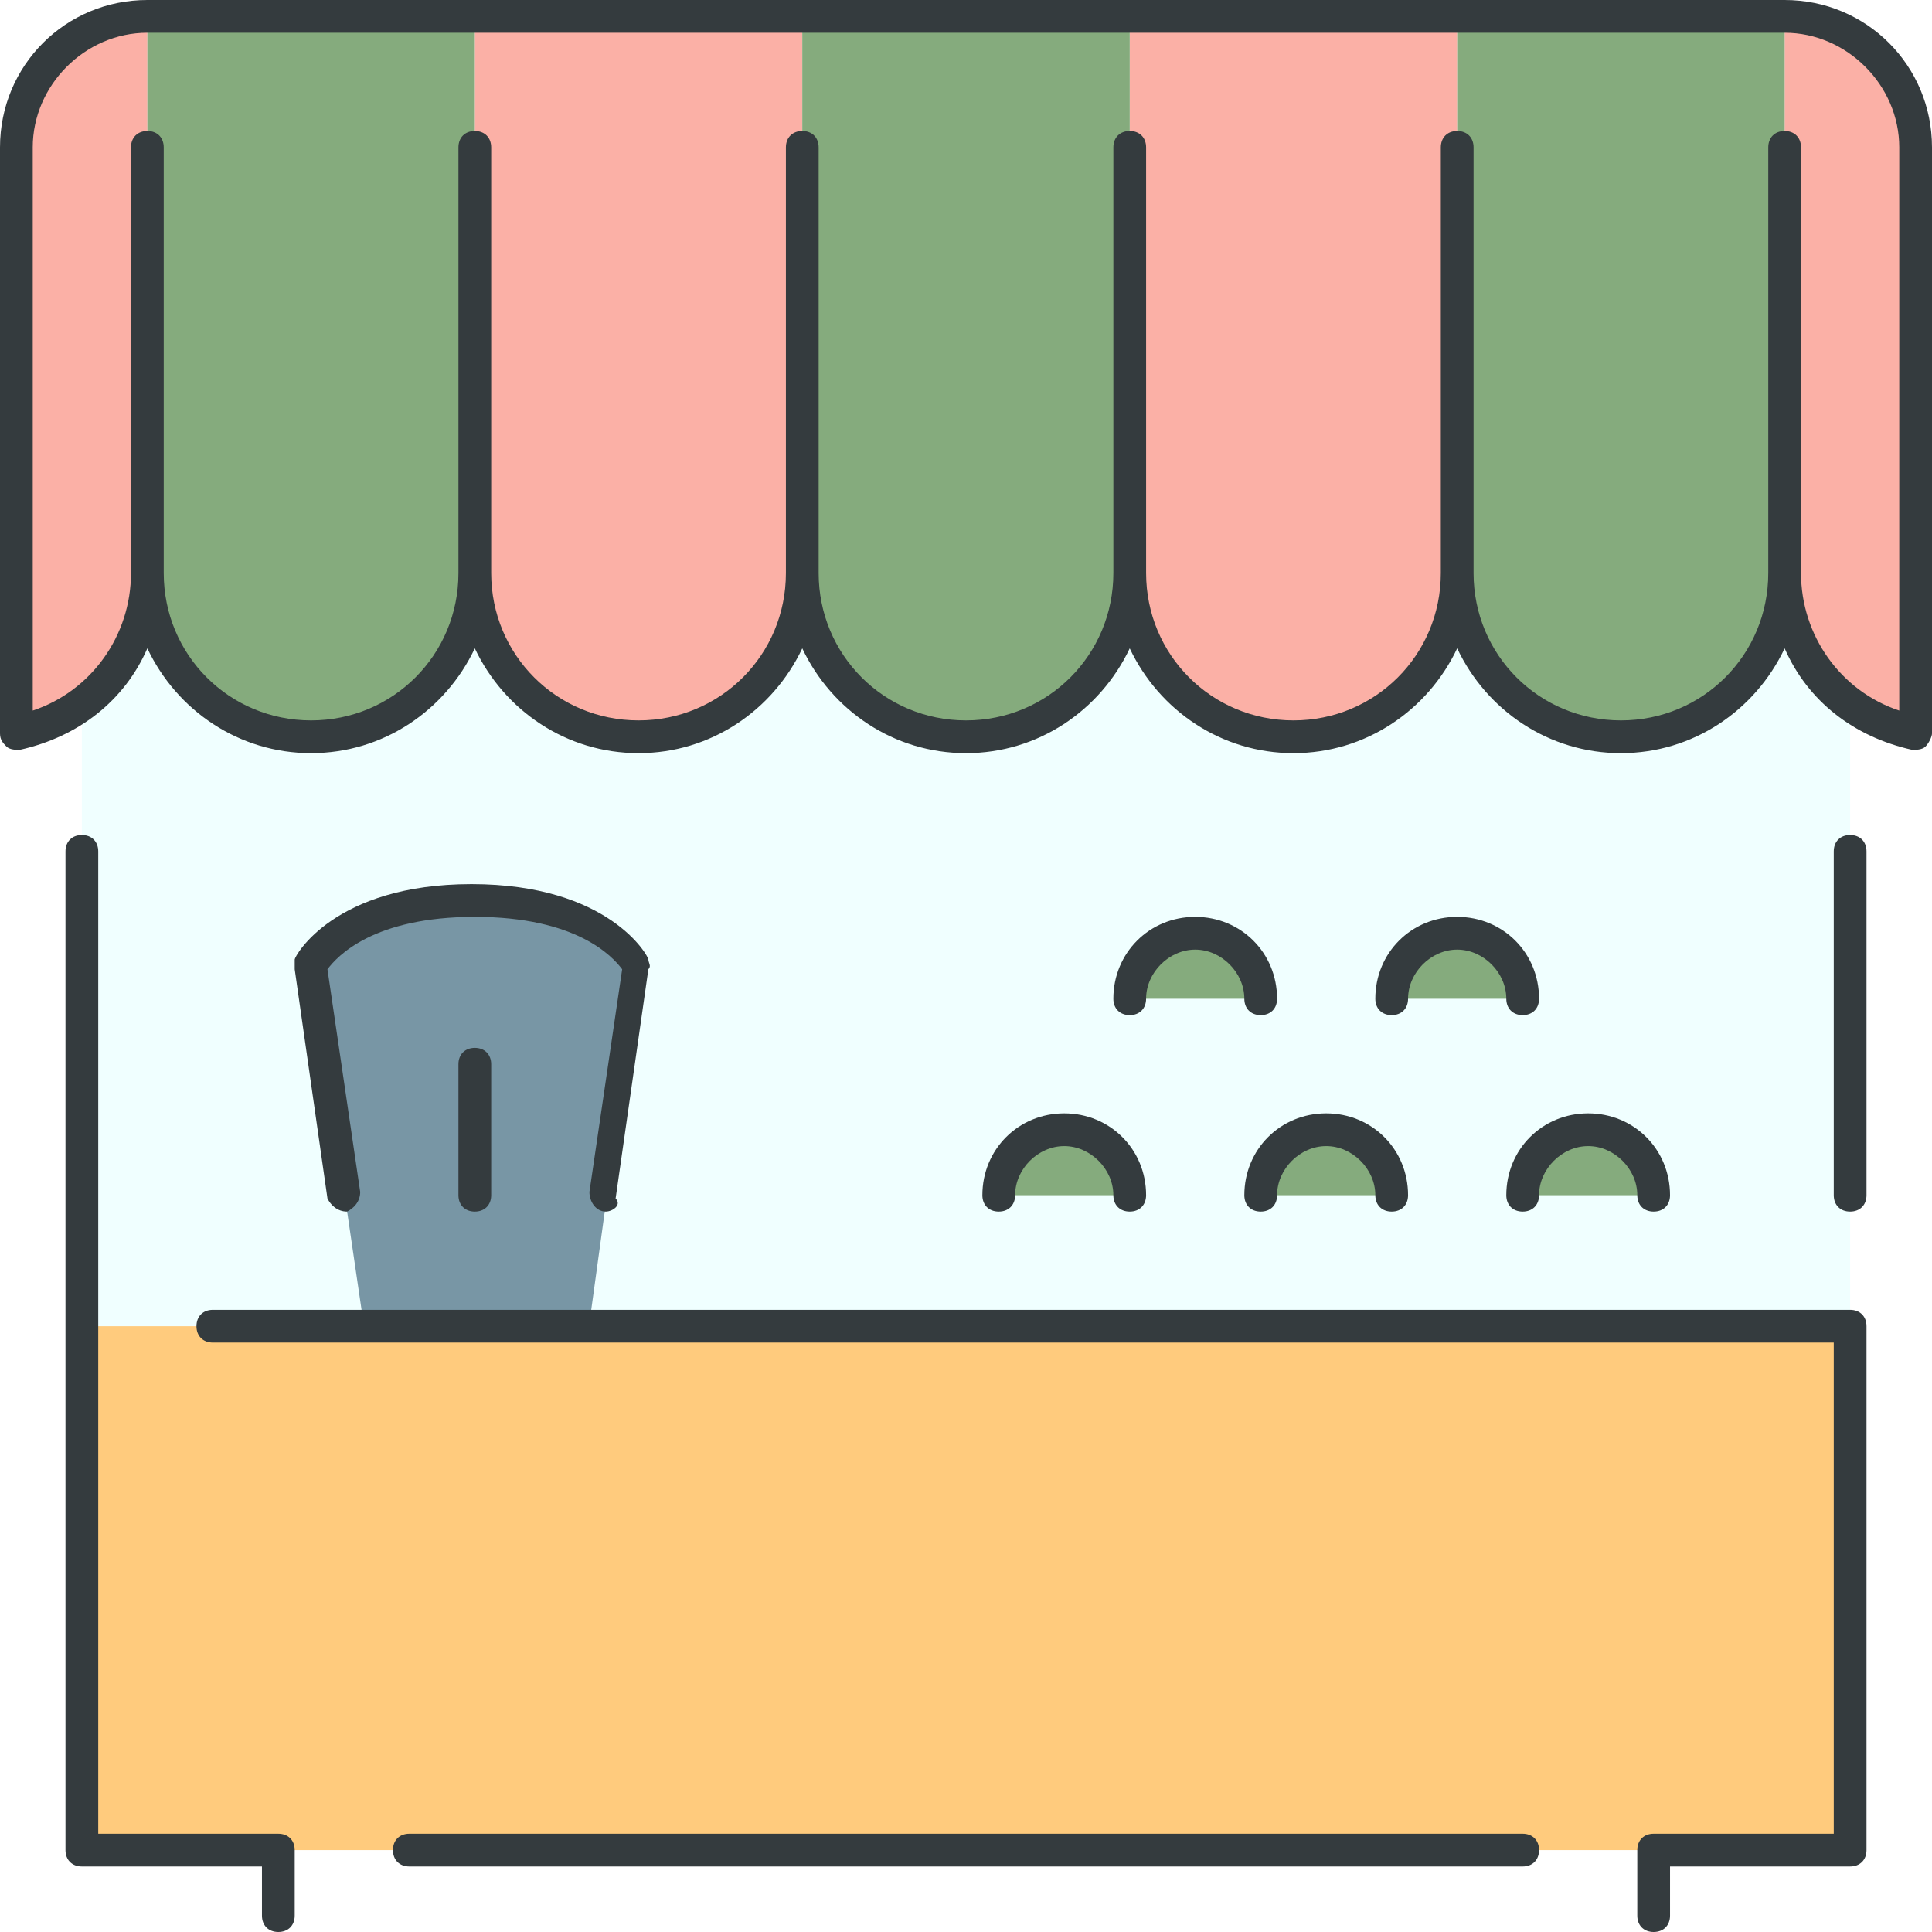
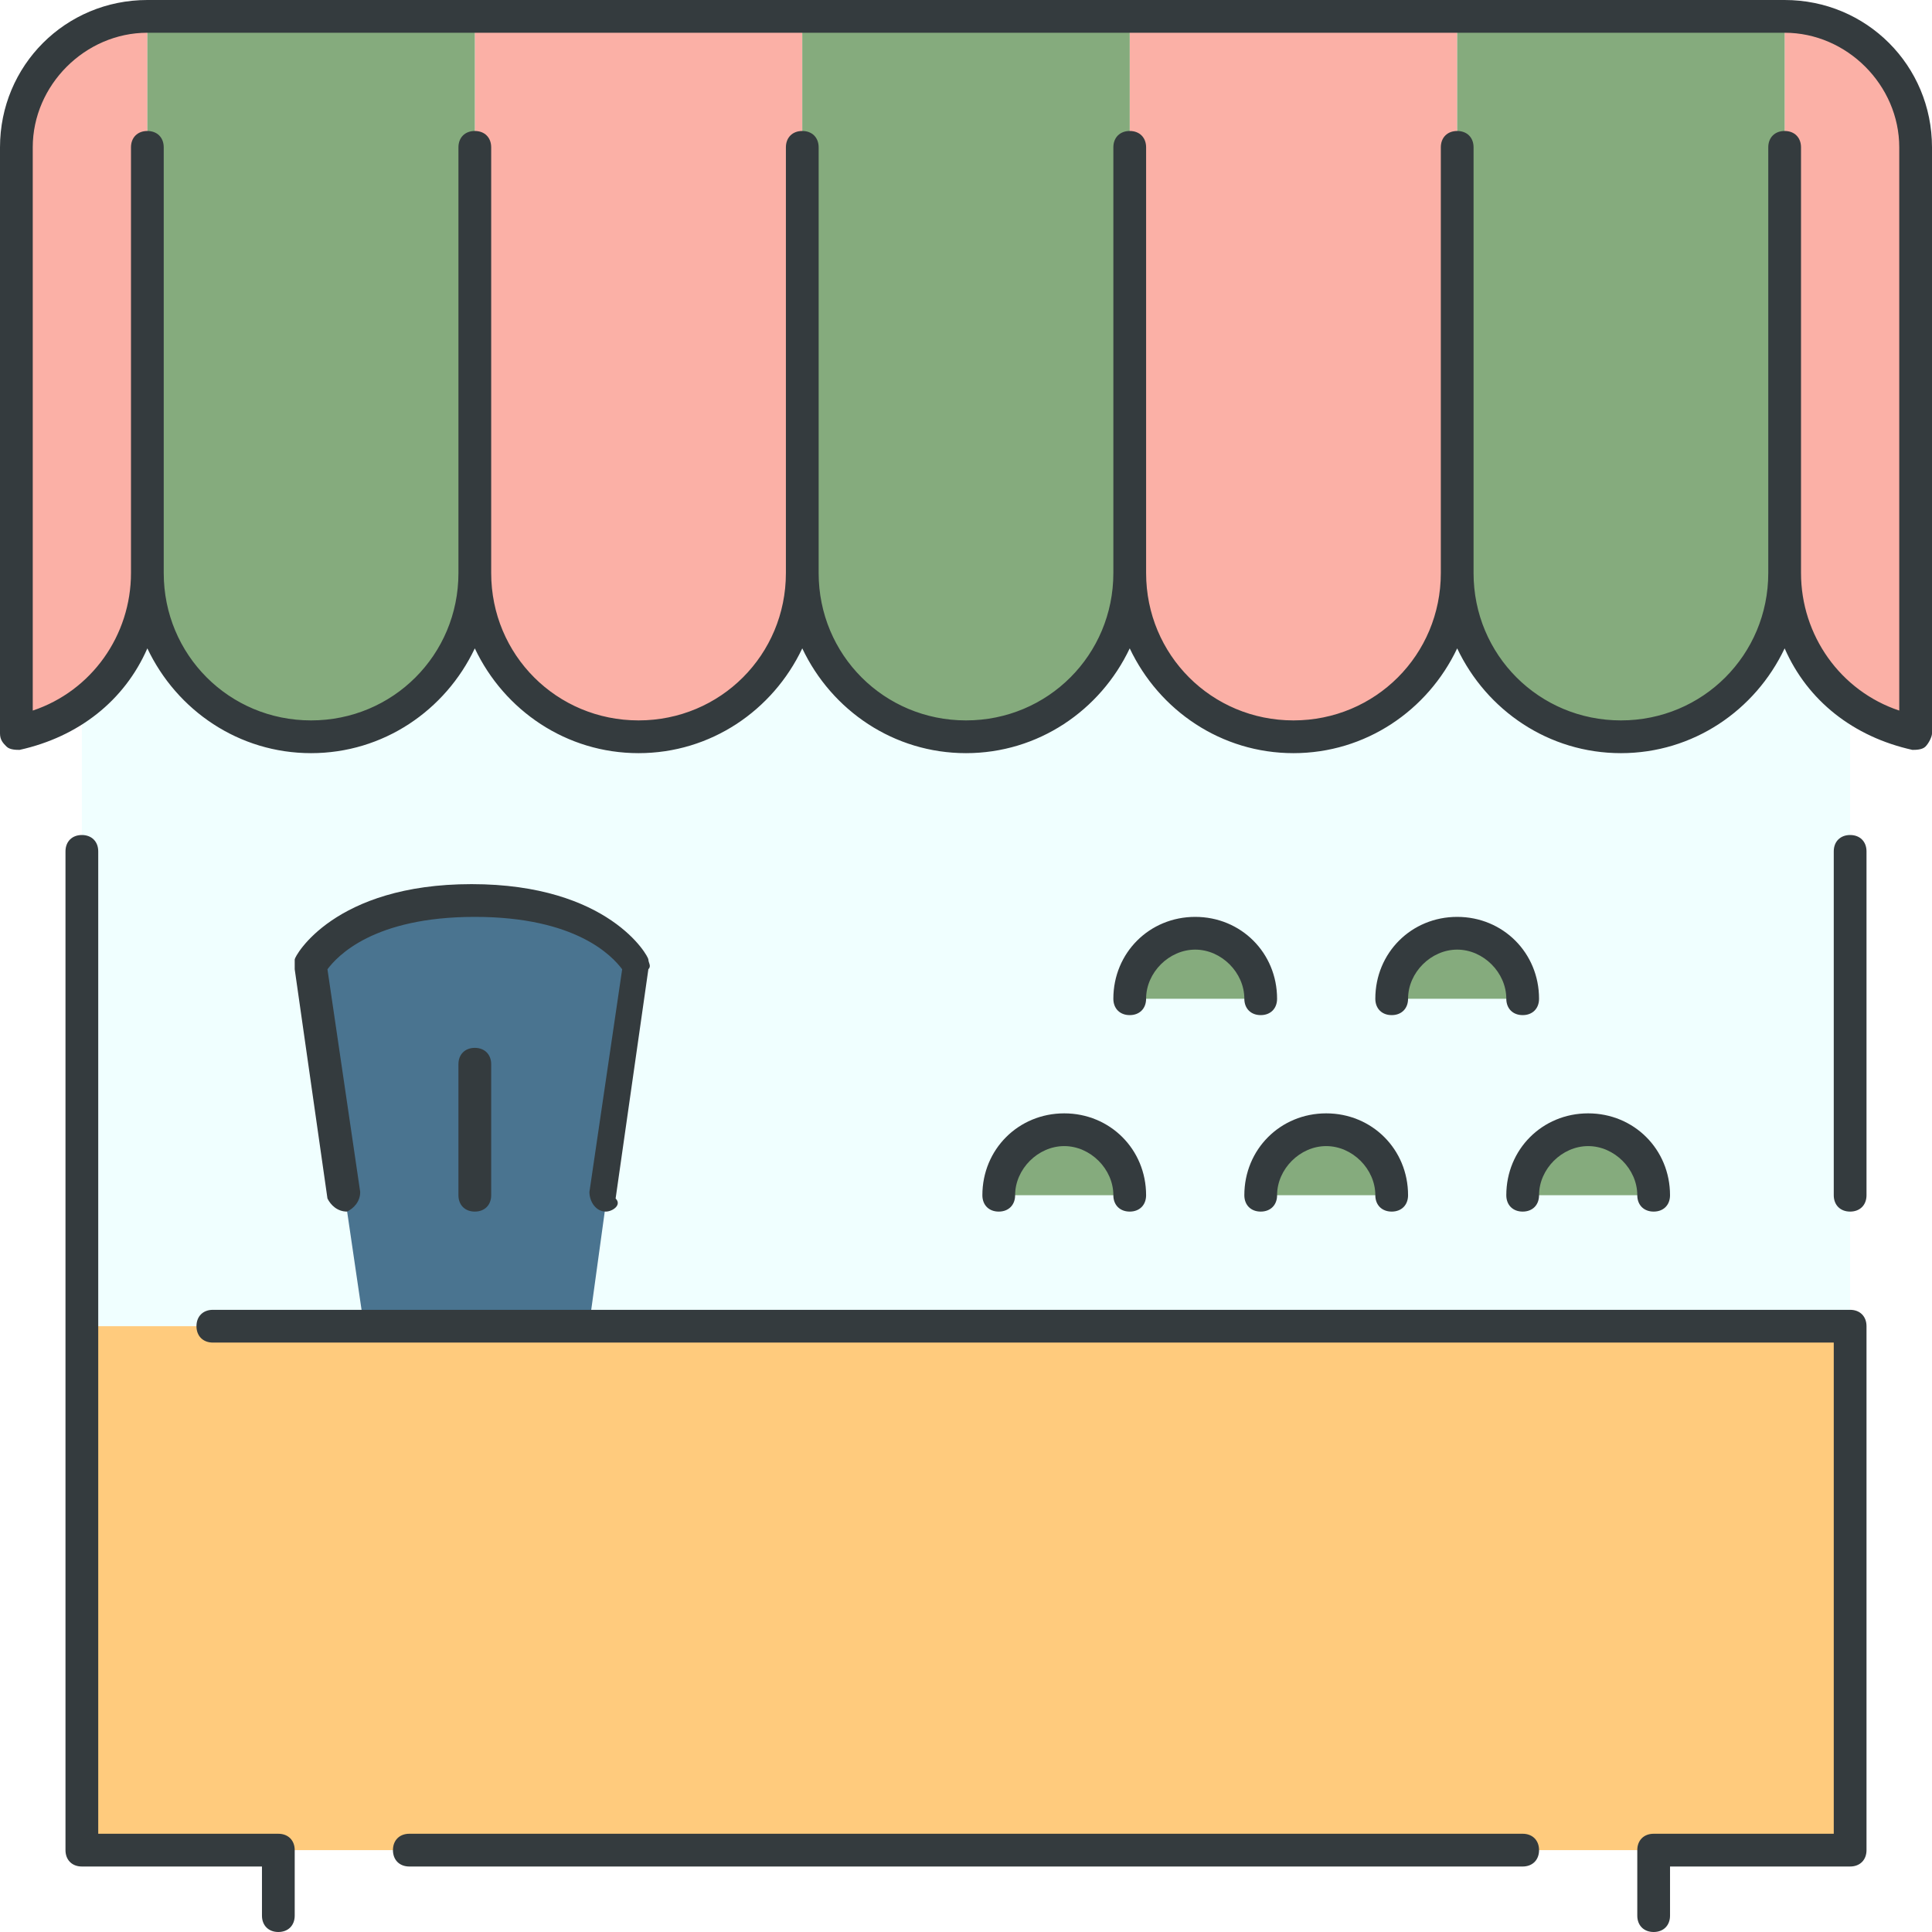
<svg xmlns="http://www.w3.org/2000/svg" height="800px" width="800px" version="1.1" id="Layer_1" viewBox="0 0 503.467 503.467" xml:space="preserve" fill="#000000">
-   <g id="SVGRepo_bgCarrier" stroke-width="0" />
-   <g id="SVGRepo_tracerCarrier" stroke-linecap="round" stroke-linejoin="round" />
+   <g id="SVGRepo_bgCarrier" stroke-width="0" />2a4150
+ 
+ <g id="SVGRepo_tracerCarrier" stroke-linecap="round" stroke-linejoin="round" />
  <g id="SVGRepo_iconCarrier">
    <g transform="translate(1 1)">
      <path style="fill:#fbb0a6;" d="M498.2,37.4v152.747c-5.973-0.853-11.947-4.267-17.067-7.68c-10.24-7.68-17.067-20.48-17.067-34.133 V3.267C482.84,3.267,498.2,18.627,498.2,37.4z M208.067,3.267v145.067c0,23.893-18.773,42.667-42.667,42.667 c-23.893,0-42.667-18.773-42.667-42.667V3.267H208.067z M378.733,3.267v145.067c0,23.893-18.773,42.667-42.667,42.667 S293.4,172.227,293.4,148.333V3.267H378.733z M37.4,3.267v145.067c0,13.653-6.827,26.453-17.067,34.133 c-5.12,3.413-11.093,6.827-17.067,7.68V37.4C3.267,18.627,18.627,3.267,37.4,3.267z" />
      <path style="fill:#f0ffff;" d="M481.133,182.467V344.6h-460.8V182.467c10.24-7.68,17.067-20.48,17.067-34.133 C37.4,172.227,56.173,191,80.067,191s42.667-18.773,42.667-42.667c0,23.893,18.773,42.667,42.667,42.667 c23.893,0,42.667-18.773,42.667-42.667c0,23.893,18.773,42.667,42.667,42.667s42.667-18.773,42.667-42.667 c0,23.893,18.773,42.667,42.667,42.667s42.667-18.773,42.667-42.667c0,23.893,18.773,42.667,42.667,42.667 s42.667-18.773,42.667-42.667C464.067,161.987,470.893,174.787,481.133,182.467" />
      <path style="fill:#85ab7d;" d="M122.733,3.267v145.067c0,23.893-18.773,42.667-42.667,42.667S37.4,172.227,37.4,148.333V3.267 H122.733z M293.4,3.267v145.067c0,23.893-18.773,42.667-42.667,42.667s-42.667-18.773-42.667-42.667V3.267H293.4z M464.067,3.267 v145.067c0,23.893-18.773,42.667-42.667,42.667s-42.667-18.773-42.667-42.667V3.267H464.067z" />
      <polygon style="fill:#ffcb7d;" points="481.133,344.6 481.133,481.133 429.933,481.133 71.533,481.133 20.333,481.133 20.333,344.6 " />
-       <path style="fill:#7896a5;" d="M165.4,250.733l-12.8,93.013v0.853H93.72v-0.853l-13.653-93.013c0,0,8.533-17.067,42.667-17.067 S165.4,250.733,165.4,250.733" />
+       <path style="fill:#4a7490;" d="M165.4,250.733l-12.8,93.013v0.853H93.72v-0.853l-13.653-93.013c0,0,8.533-17.067,42.667-17.067 S165.4,250.733,165.4,250.733" />
      <path style="fill:#85ab7d;" d="M429.933,310.467c0-9.387-7.68-17.067-17.067-17.067s-17.067,7.68-17.067,17.067H429.933z M361.667,310.467c0-9.387-7.68-17.067-17.067-17.067s-17.067,7.68-17.067,17.067H361.667z M293.4,310.467 c0-9.387-7.68-17.067-17.067-17.067s-17.067,7.68-17.067,17.067H293.4z M395.8,259.267c0-9.387-7.68-17.067-17.067-17.067 c-9.387,0-17.067,7.68-17.067,17.067H395.8z M327.533,259.267c0-9.387-7.68-17.067-17.067-17.067s-17.067,7.68-17.067,17.067 H327.533z" />
    </g>
    <path style="fill:#343b3e;" d="M430.933,503.467c-2.56,0-4.267-1.707-4.267-4.267v-17.067c0-2.56,1.707-4.267,4.267-4.267h46.933 v-128h-422.4c-2.56,0-4.267-1.707-4.267-4.267c0-2.56,1.707-4.267,4.267-4.267h426.667c2.56,0,4.267,1.707,4.267,4.267v136.533 c0,2.56-1.707,4.267-4.267,4.267H435.2v12.8C435.2,501.76,433.493,503.467,430.933,503.467z M72.533,503.467 c-2.56,0-4.267-1.707-4.267-4.267v-12.8H21.333c-2.56,0-4.267-1.707-4.267-4.267V221.867c0-2.56,1.707-4.267,4.267-4.267 s4.267,1.707,4.267,4.267v256h46.933c2.56,0,4.267,1.707,4.267,4.267V499.2C76.8,501.76,75.093,503.467,72.533,503.467z M396.8,486.4H106.667c-2.56,0-4.267-1.707-4.267-4.267s1.707-4.267,4.267-4.267H396.8c2.56,0,4.267,1.707,4.267,4.267 S399.36,486.4,396.8,486.4z M157.867,315.733L157.867,315.733c-2.56,0-4.267-2.56-4.267-5.12l8.533-58.027 c-2.56-3.413-11.947-13.653-38.4-13.653s-35.84,10.24-38.4,13.653l8.533,58.027c0,2.56-1.707,4.267-3.413,5.12 c-2.56,0-4.267-1.707-5.12-3.413L76.8,252.587c0-0.853,0-1.707,0-2.56c0-0.853,10.24-19.627,46.08-19.627s46.08,18.773,46.08,19.627 c0,0.853,0.853,1.707,0,2.56l-8.533,59.733C162.133,314.027,159.573,315.733,157.867,315.733z M482.133,315.733 c-2.56,0-4.267-1.707-4.267-4.267v-89.6c0-2.56,1.707-4.267,4.267-4.267s4.267,1.707,4.267,4.267v89.6 C486.4,314.027,484.693,315.733,482.133,315.733z M430.933,315.733c-2.56,0-4.267-1.707-4.267-4.267c0-6.827-5.973-12.8-12.8-12.8 s-12.8,5.973-12.8,12.8c0,2.56-1.707,4.267-4.267,4.267s-4.267-1.707-4.267-4.267c0-11.947,9.387-21.333,21.333-21.333 c11.947,0,21.333,9.387,21.333,21.333C435.2,314.027,433.493,315.733,430.933,315.733z M362.667,315.733 c-2.56,0-4.267-1.707-4.267-4.267c0-6.827-5.973-12.8-12.8-12.8s-12.8,5.973-12.8,12.8c0,2.56-1.707,4.267-4.267,4.267 s-4.267-1.707-4.267-4.267c0-11.947,9.387-21.333,21.333-21.333c11.947,0,21.333,9.387,21.333,21.333 C366.933,314.027,365.227,315.733,362.667,315.733z M294.4,315.733c-2.56,0-4.267-1.707-4.267-4.267c0-6.827-5.973-12.8-12.8-12.8 s-12.8,5.973-12.8,12.8c0,2.56-1.707,4.267-4.267,4.267S256,314.027,256,311.467c0-11.947,9.387-21.333,21.333-21.333 s21.333,9.387,21.333,21.333C298.667,314.027,296.96,315.733,294.4,315.733z M123.733,315.733c-2.56,0-4.267-1.707-4.267-4.267 v-34.133c0-2.56,1.707-4.267,4.267-4.267c2.56,0,4.267,1.707,4.267,4.267v34.133C128,314.027,126.293,315.733,123.733,315.733z M396.8,264.533c-2.56,0-4.267-1.707-4.267-4.267c0-6.827-5.973-12.8-12.8-12.8c-6.827,0-12.8,5.973-12.8,12.8 c0,2.56-1.707,4.267-4.267,4.267s-4.267-1.707-4.267-4.267c0-11.947,9.387-21.333,21.333-21.333 c11.947,0,21.333,9.387,21.333,21.333C401.067,262.827,399.36,264.533,396.8,264.533z M328.533,264.533 c-2.56,0-4.267-1.707-4.267-4.267c0-6.827-5.973-12.8-12.8-12.8s-12.8,5.973-12.8,12.8c0,2.56-1.707,4.267-4.267,4.267 s-4.267-1.707-4.267-4.267c0-11.947,9.387-21.333,21.333-21.333c11.947,0,21.333,9.387,21.333,21.333 C332.8,262.827,331.093,264.533,328.533,264.533z M422.4,196.267c-18.773,0-34.987-11.093-42.667-27.307 c-7.68,16.213-23.893,27.307-42.667,27.307S302.08,185.173,294.4,168.96c-7.68,16.213-23.893,27.307-42.667,27.307 s-34.987-11.093-42.667-27.307c-7.68,16.213-23.893,27.307-42.667,27.307c-18.773,0-34.987-11.093-42.667-27.307 c-7.68,16.213-23.893,27.307-42.667,27.307S46.08,185.173,38.4,168.96C32.427,182.613,20.48,192,5.12,195.413 c-0.853,0-2.56,0-3.413-0.853S0,192.853,0,191.147V38.4C0,17.067,17.067,0,38.4,0h426.667c21.333,0,38.4,17.067,38.4,38.4v152.747 c0,0.853-0.853,2.56-1.707,3.413c-0.853,0.853-2.56,0.853-3.413,0.853c-15.36-3.413-27.307-12.8-33.28-26.453 C457.387,185.173,441.173,196.267,422.4,196.267z M384,149.333c0,21.333,17.067,38.4,38.4,38.4s38.4-17.067,38.4-38.4V38.4 c0-2.56,1.707-4.267,4.267-4.267s4.267,1.707,4.267,4.267v110.933c0,16.213,10.24,30.72,25.6,35.84V38.4 c0-16.213-13.653-29.867-29.867-29.867H38.4C22.187,8.533,8.533,22.187,8.533,38.4v146.773c15.36-5.12,25.6-19.627,25.6-35.84V38.4 c0-2.56,1.707-4.267,4.267-4.267s4.267,1.707,4.267,4.267v110.933c0,21.333,17.067,38.4,38.4,38.4s38.4-17.067,38.4-38.4V38.4 c0-2.56,1.707-4.267,4.267-4.267c2.56,0,4.267,1.707,4.267,4.267v110.933c0,21.333,17.067,38.4,38.4,38.4s38.4-17.067,38.4-38.4 V38.4c0-2.56,1.707-4.267,4.267-4.267s4.267,1.707,4.267,4.267v110.933c0,21.333,17.067,38.4,38.4,38.4s38.4-17.067,38.4-38.4V38.4 c0-2.56,1.707-4.267,4.267-4.267s4.267,1.707,4.267,4.267v110.933c0,21.333,17.067,38.4,38.4,38.4s38.4-17.067,38.4-38.4V38.4 c0-2.56,1.707-4.267,4.267-4.267c2.56,0,4.267,1.707,4.267,4.267V149.333z" />
  </g>
</svg>
